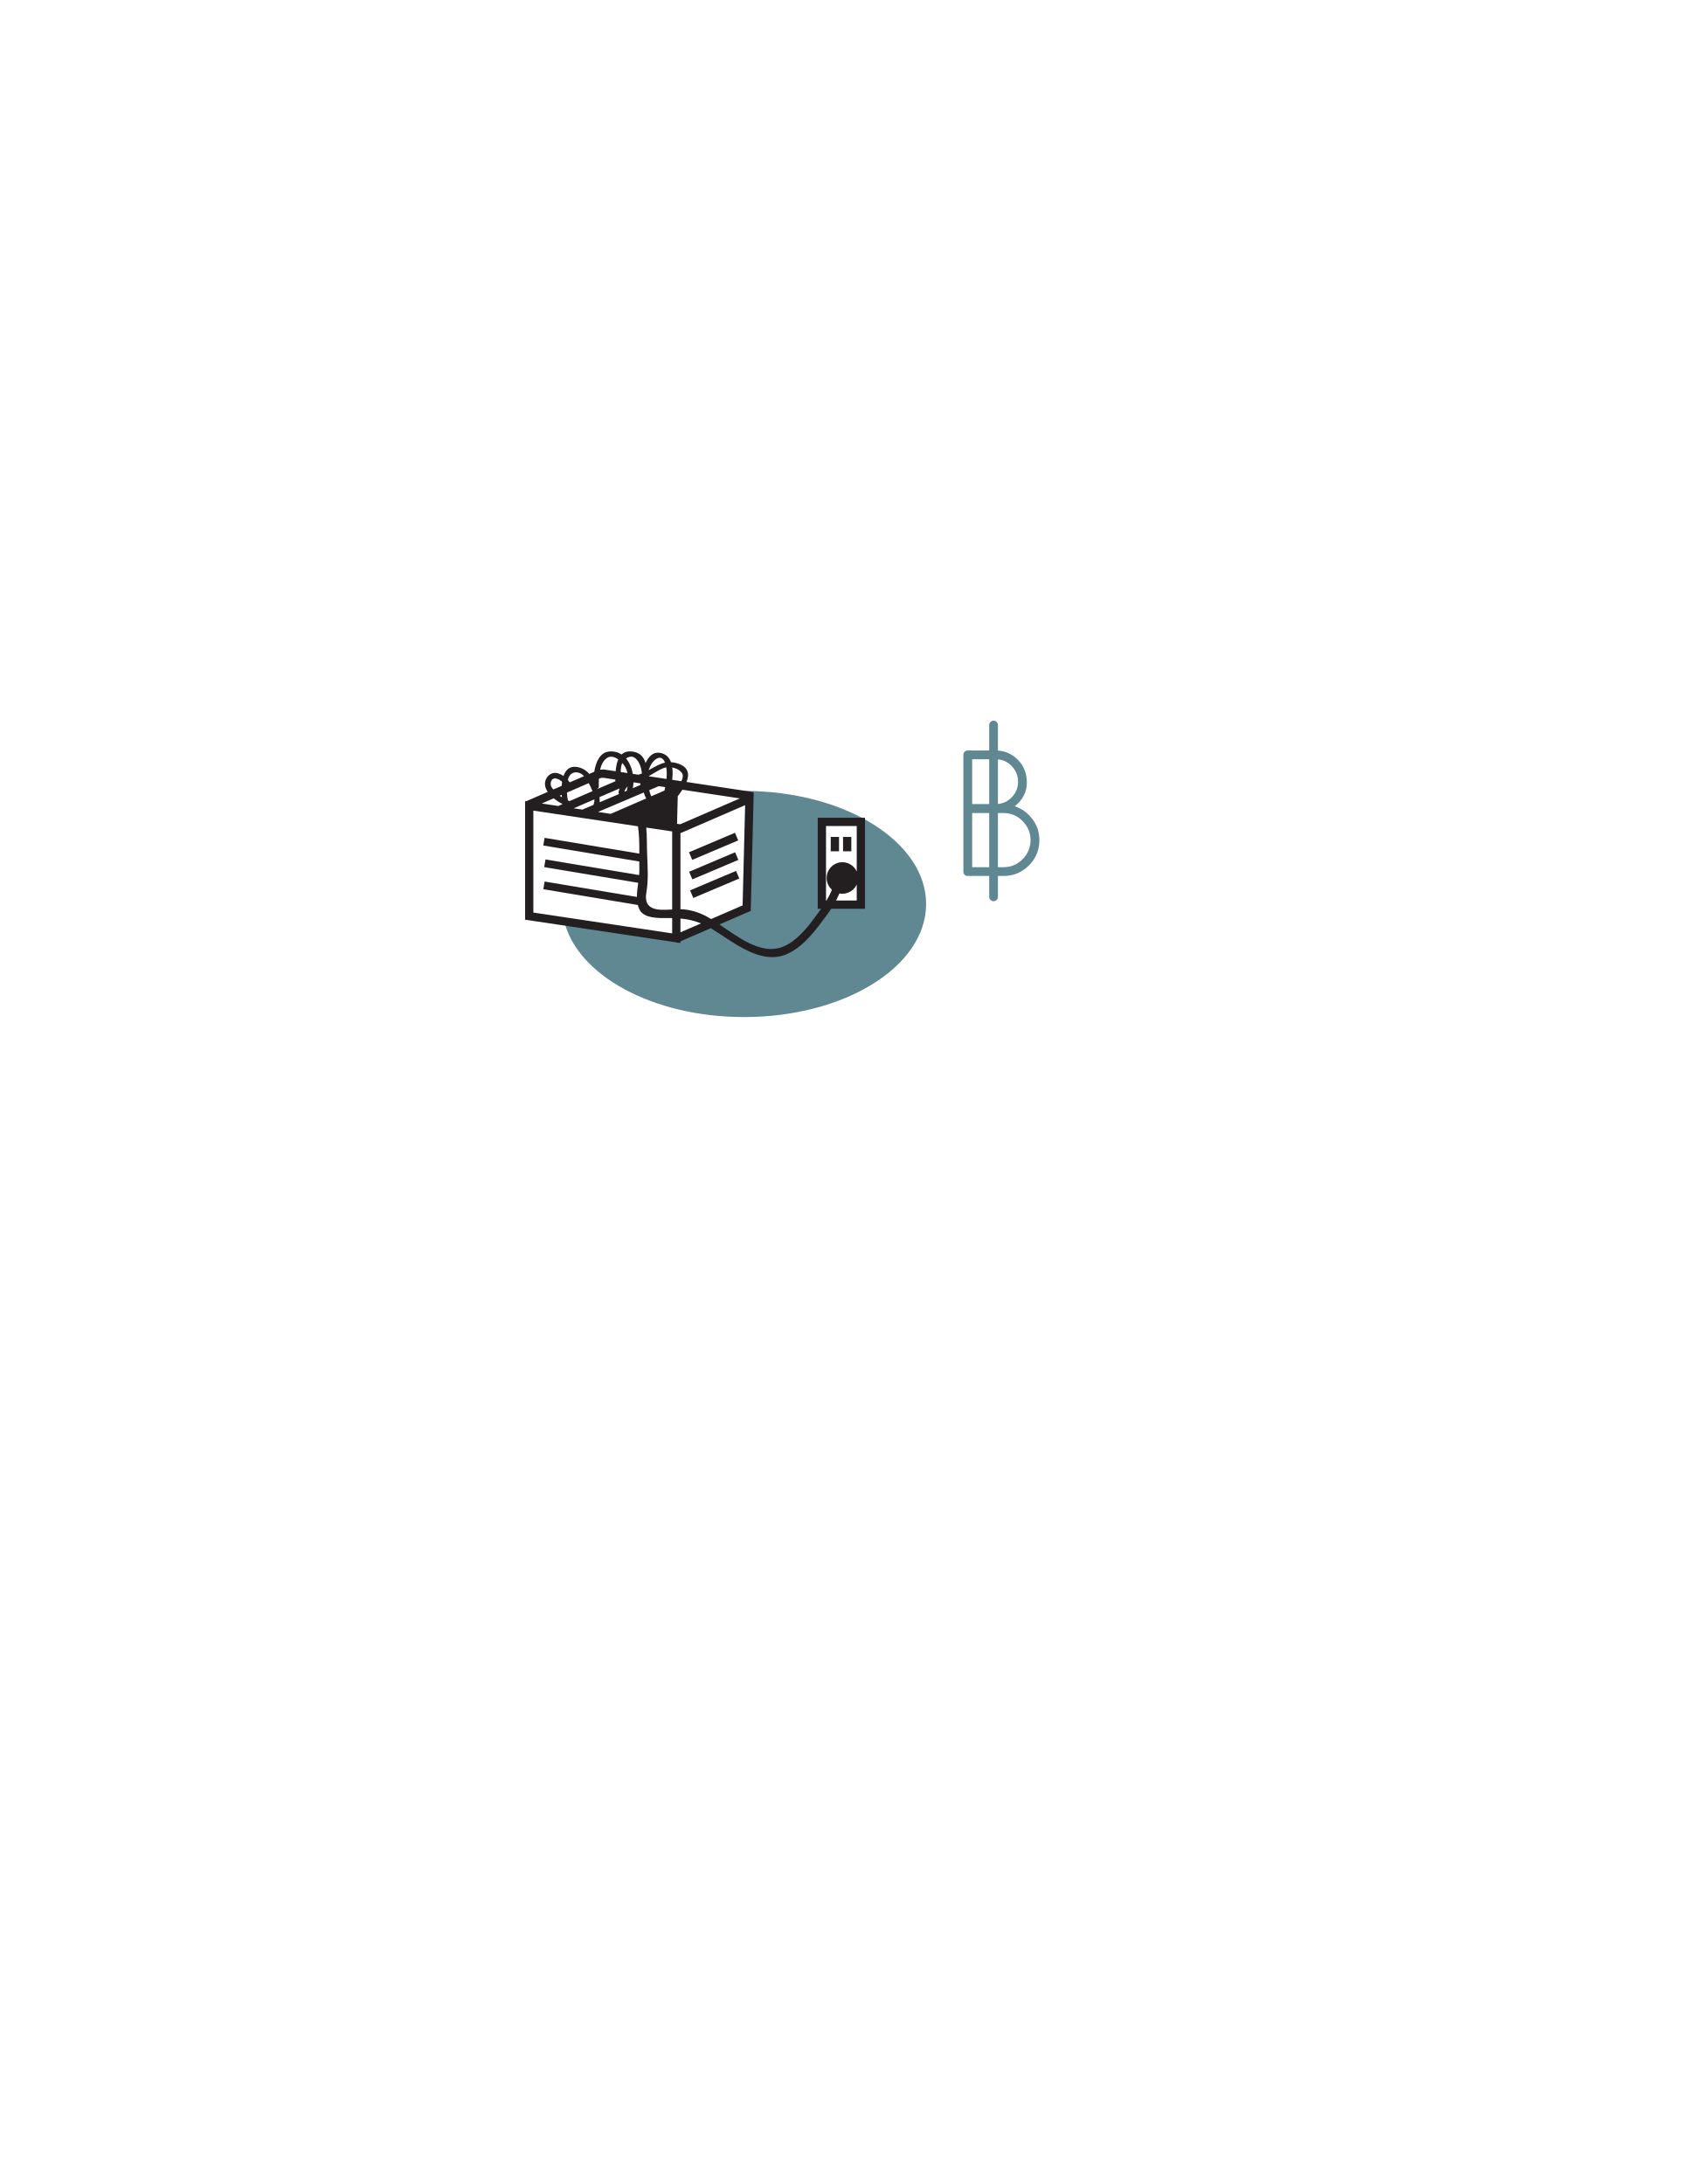
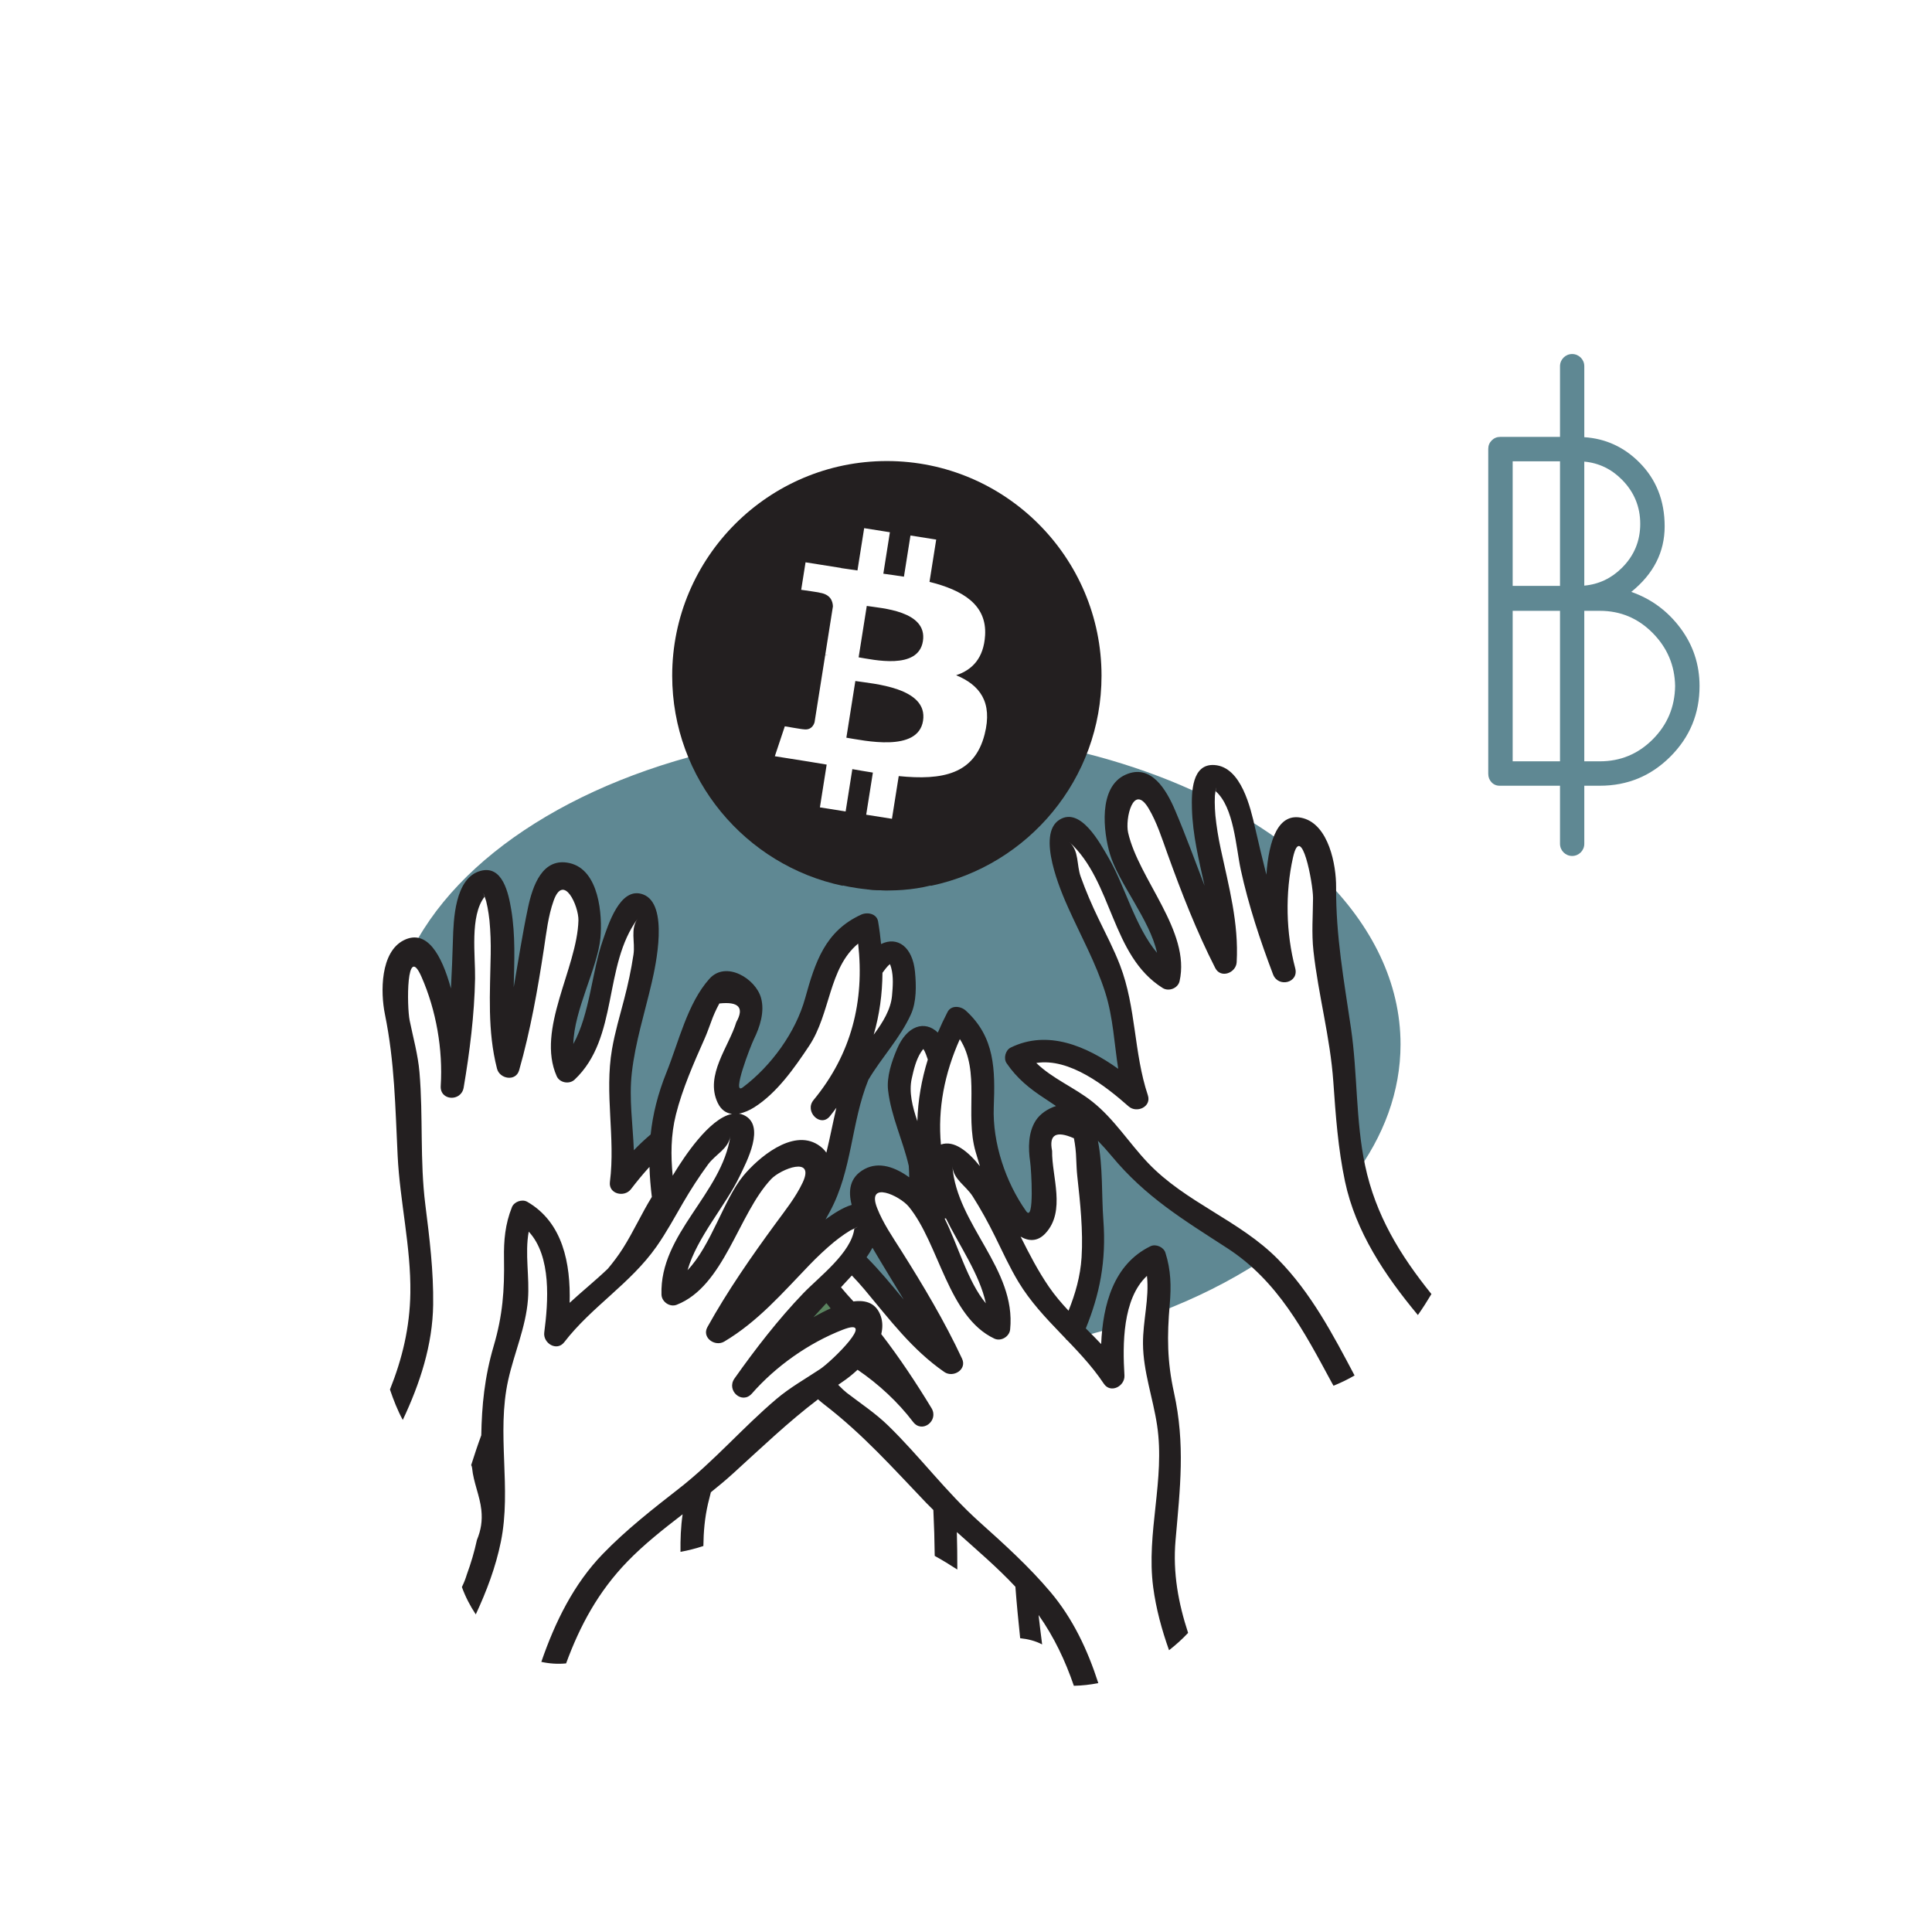
- <svg xmlns="http://www.w3.org/2000/svg" version="1.1" id="Layer_1" x="0px" y="0px" width="612px" height="792px" viewBox="0 0 612 792" enable-background="new 0 0 612 792" xml:space="preserve">
-   <path fill="#5F8893" d="M269.804,286.825c-2.874,0-5.699,0.127-8.477,0.348l10.41,2.499l-0.715,36.061l-0.435-0.138l-0.694,4.624  l-26.667,9.667l-38.723-6.112c4.639,19.824,32.102,35.052,65.3,35.052c36.451,0,66-18.356,66-41S306.255,286.825,269.804,286.825z   M312.144,328.06h-14.138v-30.011h14.138V328.06z" />
-   <path fill="#231F20" d="M498.816,422.15" />
-   <path fill="#5F8893" d="M374.372,297.08c-1.669-2.231-3.803-3.803-6.402-4.713c2.902-2.34,4.354-5.188,4.354-8.547  c0-3.357-1.104-6.143-3.314-8.353c-2.011-2.011-4.403-3.097-7.168-3.278v-9.263c0-0.875-0.709-1.584-1.584-1.584  s-1.584,0.709-1.584,1.584v9.225h-7.799c-0.434,0-0.803,0.152-1.105,0.455c-0.304,0.304-0.455,0.672-0.455,1.105v42.38  c0,0.434,0.141,0.802,0.423,1.105c0.281,0.304,0.639,0.455,1.072,0.455h7.864v7.576c0,0.875,0.709,1.584,1.584,1.584  s1.584-0.709,1.584-1.584v-7.576h2.033c3.596,0,6.662-1.268,9.197-3.803c2.535-2.535,3.803-5.6,3.803-9.197  C376.875,301.836,376.04,299.312,374.372,297.08z M366.768,277.742c1.581,1.604,2.372,3.521,2.372,5.752  c0,2.232-0.791,4.139-2.372,5.72c-1.386,1.385-3.027,2.163-4.926,2.336v-16.175C363.74,275.55,365.382,276.339,366.768,277.742z   M352.5,275.337h6.174v16.25H352.5V275.337z M352.5,314.467v-19.63h6.174v19.63H352.5z M370.765,311.607  c-1.907,1.907-4.204,2.86-6.89,2.86h-2.033v-19.63h2.033c2.686,0,4.982,0.965,6.89,2.893c1.906,1.929,2.882,4.236,2.925,6.922  C373.646,307.382,372.671,309.701,370.765,311.607z" />
-   <path fill="#BABBBD" d="M214.894,336.219" />
+ <svg xmlns="http://www.w3.org/2000/svg" version="1.1" id="Layer_1" x="0px" y="0px" width="252px" height="252px" viewBox="180 270 252 252" enable-background="new 180 270 252 252" xml:space="preserve">
+   <path fill="#5F8893" d="M344.367,434.552c-1.351-1.557-2.858-3-3.935-3.195c-2.451-0.446-9.36-6.463-9.36-6.463l-8.023-8.692  l-6.686-4.011l-3.343-4.235c0,0,3.343-0.446,4.903-0.668c1.56-0.222,7.132,2.674,7.132,2.674l3.12,2.006l-2.006-8.023l-3.343-11.143  l-3.343-8.915c0,0-2.229-5.126-0.669-5.126s2.897,2.006,2.897,2.006l4.68,7.8l3.343,6.24l2.897,2.006l-0.223-4.234l-5.572-10.475  c0,0-1.56-3.566-1.56-4.903s1.114-4.68,2.006-4.68c0.891,0,2.451,0.446,3.343,1.337c0.891,0.891,3.566,7.354,3.566,7.354l3.12,8.469  l1.114,3.12l0.223-9.137l-1.337-7.355c0,0-0.509-1.429-0.493-2.629c-7.38-3.518-15.998-6.074-25.367-7.407  c-0.356,1.596-0.676,3.049-0.697,3.195c-0.048,0.337-6.545,8.373-6.545,8.373l-4.749,1.514l-3.449,3.64l-6.326-3.514l-5.015-1.688  l-6.641-6.93l-0.326-3.916c-21.4,3.986-38.228,14.533-44.429,27.886l3.301,2.201l3.12,12.258l0.891-10.92l0.669-12.035l2.229-0.446  l2.006,4.012l0.669,15.823l3.12-7.355l0.891-10.92l3.343-2.674l2.452,3.566l1.114,5.349l-3.789,13.595l1.337,1.783l3.566-6.463  l2.006-10.475l2.229-3.566l1.56,2.897l-2.006,13.372l-1.114,11.812l0.891,6.017l4.012-2.897l0.466,3.84l-0.243-4.732l3.566-11.143  l1.56-5.349c0,0,2.006-4.234,3.12-3.789c1.114,0.446,3.566,0.669,3.566,1.783c0,1.114-2.229,6.909-2.229,6.909  s-1.114,3.12-0.223,4.903c0.891,1.783,4.234,0,5.126-1.56s6.017-7.8,6.017-7.8l2.229-9.138l3.789-2.674l1.56,4.68l2.229-1.56  c0,0,1.56,0.892,1.56,2.897c0,2.006-0.446,6.017-1.783,7.132c-1.337,1.114-4.903,4.457-4.903,5.349s-0.891,7.132-0.891,7.132  s-0.669,3.566-1.337,4.68c-0.669,1.114-2.229,5.349-2.674,7.577c-0.446,2.229-4.012,6.24-4.012,6.24s7.577-6.017,8.469-6.017  s1.783,1.114,1.783,2.451c0,0.52-0.708,1.577-1.571,2.676l7.143,7.576l2.674,1.114l-4.68-9.137c0,0-4.457-7.577-3.789-8.692  c0.669-1.115,1.114-1.56,2.897-1.337s6.24,4.234,6.24,4.234s-5.126-14.041-4.68-15.378s0.891-6.463,2.229-6.686  c1.337-0.223,3.343,0,3.343,0s1.337-1.783,2.674-1.783s3.566,3.343,3.343,4.234s-0.891,5.572-0.669,7.577  c0.223,2.006,1.783,9.806,2.897,11.366s3.789,2.674,3.789,2.674s1.56-5.794,1.56-8.246c0-2.451-0.223-4.68,0.891-5.126  c1.114-0.446,4.457-1.115,4.457-0.223c0,0.891,1.337,10.92,1.337,10.92l-0.669,10.475l-2.897,6.909l0.123,0.044  c2.051-0.462,4.055-0.983,6.005-1.564l0.781-4.944c0,0,3.12-4.234,4.012-3.789c0.891,0.446,1.114,6.463,1.114,6.463l-0.012,0.278  C335.953,439.359,340.422,437.113,344.367,434.552z" />
  <g>
-     <path fill="#231F20" d="M313.644,296.548h-17.137v33.011h1.218c-0.708,1.012-1.445,2.016-2.194,3.026   c-3.176,4.286-7.021,9.105-12.208,10.927c-7.512,2.638-15.617-3.624-22.46-8.272l11.352-4.916l1.081-42.961l-0.277,0.12l0.04-0.263   l-24.129-3.646c1.107-2.795,0.785-5.397-3.131-6.698c-0.897-0.298-1.719-0.439-2.497-0.48c-0.665-1.808-1.961-3.144-4.276-3.423   c-2.283-0.276-3.871,1.425-4.945,3.73c-0.614-1.962-1.74-3.492-3.988-4.014c-2.164-0.502-3.661-0.066-4.698,0.915   c-1.211-0.799-2.683-1.224-4.429-1.083c-3.45,0.278-4.912,3.811-5.492,7.345l-1.813,0.785c-1.151-1.336-2.618-2.262-4.659-2.535   c-2.532-0.339-3.943,1.168-4.682,3.295c-0.673-0.461-1.408-0.82-2.182-1.028c-2.191-0.59-4.187,1.166-4.499,3.288   c-0.18,1.22,0.217,2.411,0.952,3.507l-7.618,3.299l0.041,0.095l-0.619-0.093v43.034l54.964,8.244l0.073,0.169l0.271-0.117   l1.026,0.154v-0.598l10.97-4.751c0.222,0.128,0.443,0.253,0.668,0.39c7.62,4.617,17.622,13.308,27.253,8.853   c4.777-2.21,8.314-6.315,11.474-10.417c1.491-1.935,2.962-3.869,4.275-5.877h12.277V296.548z M238.113,275.13   c1.558-0.886,2.476,0.075,3.005,1.434c-2.082,0.453-3.895,1.636-5.939,2.74C235.794,277.505,236.726,275.919,238.113,275.13z    M240.558,278.543c0.317-0.127,0.662-0.208,1.018-0.267c0.138,0.788,0.192,1.527,0.194,1.983c0.003,0.734-0.045,1.474-0.115,2.215   l-6.483-0.98C236.965,280.511,238.639,279.316,240.558,278.543z M241.206,285.441c-0.088,0.42-0.178,0.84-0.283,1.253l-4.748,2.056   c-0.35-0.634-0.589-1.382-0.765-2.197l3.453-1.466L241.206,285.441z M234.304,289.56l-12.868,5.573l-4.612-0.692l16.608-7.049   C233.625,288.138,233.9,288.864,234.304,289.56z M227.345,286.716l-0.965,0.409c0.255-0.804,0.672-1.445,1.201-1.97   c-0.067,0.353-0.148,0.7-0.241,1.039C227.286,286.39,227.302,286.56,227.345,286.716z M229.455,285.821   c0.125-0.663,0.217-1.349,0.237-2.067c0.031-0.014,0.064-0.025,0.095-0.039l2.441,0.369c-0.02,0.197-0.042,0.4-0.056,0.584   L229.455,285.821z M228.072,274.522c2.397-0.787,3.812,2.148,4.294,3.851c0.193,0.684,0.308,1.383,0.389,2.088   c-0.141,0.057-0.277,0.117-0.421,0.171c-0.276,0.103-0.552,0.206-0.828,0.308l-2.053-0.31c-0.374-2.079-1.182-4.086-2.451-5.587   C227.315,274.833,227.667,274.655,228.072,274.522z M225.192,278.247c0.076-0.565,0.224-1.083,0.437-1.554   c0.354,0.391,0.655,0.787,0.879,1.145c0.48,0.768,0.806,1.616,1.012,2.501l-2.462-0.372   C225.078,279.393,225.115,278.82,225.192,278.247z M224.456,287.943l-7.038,2.987c0.067-0.611,0.041-1.235-0.044-1.86l7.298-3.161   c-0.156,0.384-0.285,0.794-0.375,1.247C224.235,287.468,224.308,287.736,224.456,287.943z M220.029,274.915   c1.305-0.933,2.85-0.447,4.15,0.476c-0.552,1.246-0.821,2.764-0.951,4.298l-4.284-0.647l-1.348,0.081   C218.001,277.403,218.731,275.842,220.029,274.915z M217.13,285.179c-0.021-0.822-0.026-1.778,0.027-2.776l0.669-0.29l0.98-0.058   l4.307,0.651c0,0.204-0.001,0.41,0.001,0.607l-6.518,2.823c-0.01-0.026-0.018-0.053-0.028-0.078   C216.892,285.926,217.142,285.638,217.13,285.179z M215.524,289.871c0.029,0.613-0.04,1.192-0.257,1.692   c-0.046,0.106-0.055,0.207-0.067,0.309l-4.051,1.719l-3.131-0.47L215.524,289.871z M208.584,280.099   c1.344-0.094,2.367,0.502,3.186,1.369l-5.183,2.245c-0.215-0.315-0.444-0.622-0.701-0.912   C206.298,281.321,207.106,280.201,208.584,280.099z M213.473,283.999c0.063,0.118,0.125,0.235,0.185,0.351   c0.354,0.678,0.798,1.582,1.165,2.555l-8.271,3.582c-0.224-0.074-0.447-0.141-0.673-0.232c0.001-0.072,0.017-0.138,0.003-0.216   c-0.12-0.64-0.25-1.573-0.318-2.615L213.473,283.999z M201.605,282.309c0.795,0.136,1.558,0.611,2.208,1.21   c-0.073,0.481-0.125,0.972-0.158,1.462l-3.057,1.324c-0.214-0.275-0.422-0.553-0.595-0.838   C199.232,284.196,199.795,281.999,201.605,282.309z M203.749,289.14c-0.279-0.179-0.545-0.379-0.811-0.578l0.738-0.32   C203.697,288.549,203.718,288.859,203.749,289.14z M200.771,289.5c1.011,0.83,2.146,1.544,3.236,2.089l-1.478,0.64l0.032,0.073   l-6.135-0.92L200.771,289.5z M243.727,338.477l-50.333-7.55V293.96l37.932,5.69c0.476,3.223,0.502,6.596,0.484,9.911l-34.351-5.734   l-0.465,2.782l34.805,5.81c-0.001,0.945,0.003,1.882,0.026,2.801c0.017,0.67-0.023,1.381-0.088,2.113l-33.945-5.667l-0.465,2.782   l34.076,5.688c-0.231,1.708-0.463,3.459-0.462,5.128l-33.464-5.586l-0.465,2.782l34.251,5.718c0.166,0.661,0.398,1.295,0.732,1.883   c1.689,2.97,6.797,2.892,9.648,2.858c0.718-0.009,1.41-0.006,2.085,0.008V338.477z M243.727,329.81   c-4.764,0.302-10.554,0.622-9.356-6.177c0.805-4.569,0.455-9.259,0.274-13.873c-0.127-3.248-0.018-6.472-0.319-9.659l9.401,1.41   V329.81z M243.726,282.787c0.178-1.508,0.23-3.058,0.038-4.472c1.368,0.252,2.674,0.902,3.438,1.922   c0.644,0.859,0.365,2.007-0.129,3.056L243.726,282.787z M246.628,298.912l-1.135-0.17l0.252-10.019   c0.589-0.748,1.166-1.538,1.688-2.341l20.852,3.151L246.628,298.912z M246.727,338.093v-5.004c2.606,0.24,4.99,0.765,7.454,1.776   L246.727,338.093z M257.847,333.277c-0.652-0.398-1.291-0.767-1.909-1.088c-2.834-1.471-6.008-2.419-9.211-2.485v-27.566   l23.451-10.156l-0.915,36.351L257.847,333.277z M299.506,326.56v-27.011h11.137v16.469c-0.903-1.972-2.89-3.347-5.196-3.347   c-3.152,0-5.716,2.564-5.716,5.717c0,1.692,0.744,3.211,1.916,4.258c-0.546,1.362-1.214,2.657-1.963,3.914H299.506z    M303.145,326.56c0.443-0.835,0.858-1.685,1.217-2.563c0.352,0.068,0.714,0.106,1.085,0.106c2.307,0,4.294-1.376,5.196-3.347v5.804   H303.145z" />
-     <rect x="257.636" y="311.647" transform="matrix(-0.3899 -0.9208 0.9208 -0.3899 64.87 684.3829)" fill="#231F20" width="3" height="18.112" />
-     <rect x="257.294" y="304.948" transform="matrix(0.3899 0.9208 -0.9208 0.3899 447.0243 -46.7485)" fill="#231F20" width="3" height="18.112" />
-     <rect x="257.246" y="297.876" transform="matrix(0.3899 0.9208 -0.9208 0.3899 440.4831 -51.019)" fill="#231F20" width="3" height="18.112" />
-     <rect x="301.219" y="303.505" fill="#231F20" width="3" height="5.208" />
-     <rect x="305.684" y="303.505" fill="#231F20" width="3" height="5.208" />
+     <path fill="#5F8893" d="M352.912,386.338c-0.223,1.337,0.891,14.263,0.891,14.263l2.006,12.926c0,0,0.446,8.023,0.446,8.692   c0,0.176,0.125,0.631,0.318,1.231c3.914-5.24,6.105-11.077,6.105-17.233c0-8.023-3.724-15.502-10.136-21.823   C352.82,385.179,352.989,385.88,352.912,386.338z" />
+     <path fill="#5F8893" d="M341.936,376.389c0.034,0.087,0.056,0.142,0.056,0.142l3.566,12.926l1.114-6.686   c0,0-0.187-1.902,0.117-3.222C345.262,378.444,343.643,377.389,341.936,376.389z" />
  </g>
+   <g>
+     <path fill="#5A835F" d="M293.004,444.761c0.054,0.745,0.092,1.58,0.119,2.39c0.558,0.019,1.123,0.02,1.684,0.031L293.004,444.761z" />
+     <path fill="#5A835F" d="M287.836,437.82l-3.789,6.018l6.017-1.783c0,0,0.336-0.133,0.771-0.206L287.836,437.82z" />
+   </g>
+   <polygon fill="#5A835F" points="266.44,427.568 266.438,427.524 266.359,427.665 " />
+   <path fill="#231F20" d="M353.937,450.748c0.96-0.388,1.878-0.832,2.746-1.338c-2.841-5.379-5.69-10.793-9.983-15.154  c-5.02-5.099-12.018-7.369-16.971-12.582c-2.483-2.614-4.414-5.736-7.254-7.985c-2.341-1.854-5.183-2.978-7.305-5.04  c4.342-0.693,9.055,3.028,12.042,5.664c1.053,0.929,3.013,0.06,2.507-1.459c-1.848-5.542-1.51-11.418-3.618-16.925  c-0.798-2.086-1.847-4.087-2.819-6.096c-0.866-1.79-1.648-3.605-2.319-5.478c-0.568-1.584-0.186-3.346-1.477-4.516  c5.691,5.159,5.42,14.798,12.169,19.033c0.797,0.5,1.994,0.035,2.203-0.896c1.466-6.505-5.338-13.272-6.715-19.383  c-0.403-1.786,0.669-6.521,2.679-3.143c1.082,1.818,1.735,3.906,2.449,5.888c1.825,5.064,3.793,10.127,6.239,14.926  c0.72,1.412,2.717,0.638,2.795-0.757c0.287-5.115-1.021-9.851-2.085-14.813c-0.306-1.425-0.546-2.887-0.692-4.338  c-0.05-0.576-0.078-1.154-0.083-1.733c0.006-0.276,0.012-0.553,0.018-0.83c0.148-1.182,0.182-1.378,0.102-0.589  c2.391,2.084,2.643,7.315,3.273,10.229c0.988,4.572,2.549,9.286,4.211,13.656c0.675,1.775,3.396,1.107,2.893-0.797  c-1.211-4.585-1.331-9.803-0.291-14.446c1.083-4.834,2.627,3.434,2.615,5.284c-0.015,2.32-0.203,4.584,0.053,6.899  c0.635,5.76,2.191,11.286,2.595,17.097c0.303,4.358,0.615,8.691,1.52,12.972c1.381,6.53,5.183,12.24,9.508,17.429  c0.621-0.882,1.208-1.798,1.766-2.738c-4.089-5.082-7.278-10.275-8.656-16.787c-1.238-5.854-0.967-11.939-1.832-17.848  c-0.927-6.333-1.985-12.021-1.945-18.449c0.018-2.905-0.968-8.067-4.289-8.981c-3.245-0.893-4.484,2.836-4.807,7.365  c-0.52-2.039-1.007-4.086-1.476-6.136c-0.59-2.577-1.796-7.907-5.276-8.164c-3-0.222-3.014,3.623-2.956,5.701  c0.096,3.424,0.91,6.726,1.647,10.039c-1.259-3.277-2.456-6.58-3.834-9.816c-1.142-2.682-3.131-6.15-6.463-4.669  c-3.618,1.608-2.892,7.494-2.049,10.349c1.11,3.761,5.222,8.584,6.145,12.889c-2.878-3.424-4.214-8.814-6.356-12.458  c-1.064-1.809-3.597-6.616-6.355-4.912c-3.084,1.905,0.193,9.414,1.135,11.511c1.646,3.665,3.604,7.193,4.822,11.034  c1.026,3.237,1.172,6.625,1.691,9.954c-4.172-2.978-9.199-5.132-14.015-2.775c-0.698,0.342-0.975,1.413-0.538,2.052  c1.349,1.975,2.988,3.306,4.985,4.602c0.505,0.328,0.986,0.651,1.456,0.974c-1.088,0.35-2.08,1.027-2.631,1.874  c-1.017,1.562-1.004,3.642-0.741,5.412c0.144,0.968,0.572,7.972-0.526,6.426c-2.682-3.776-4.399-8.932-4.223-13.559  c0.185-4.861,0.179-9.129-3.656-12.604c-0.649-0.588-1.887-0.75-2.372,0.186c-0.464,0.894-0.88,1.788-1.265,2.683  c-1.715-1.641-4.028-0.92-5.326,2.139c-0.685,1.613-1.372,3.622-1.164,5.405c0.396,3.406,1.937,6.519,2.696,9.841  c0.038,0.5,0.053,0.999,0.06,1.497c-1.808-1.312-3.916-2.096-5.817-1.081c-1.973,1.054-2.162,2.854-1.69,4.676  c-1.201,0.356-2.428,1.195-3.276,1.802c-0.047,0.033-0.088,0.072-0.134,0.106c0.185-0.337,0.371-0.672,0.555-1.012  c2.938-5.409,2.763-11.595,5.031-17.203c1.733-2.935,4.145-5.433,5.557-8.558c0.739-1.636,0.694-3.758,0.531-5.503  c-0.309-3.309-2.294-4.698-4.426-3.655c-0.095-0.97-0.22-1.948-0.391-2.941c-0.178-1.038-1.406-1.26-2.203-0.896  c-4.709,2.146-6.01,6.211-7.31,10.899c-1.237,4.462-4.438,8.854-8.14,11.637c-1.515,1.14,1.02-5.404,1.45-6.283  c0.788-1.607,1.431-3.584,0.937-5.381c-0.697-2.534-4.576-4.9-6.728-2.51c-2.871,3.19-4.029,8.304-5.599,12.196  c-1.151,2.852-1.793,5.496-2.073,8.114c-0.762,0.65-1.501,1.332-2.189,2.061c-0.136-3.366-0.648-6.718-0.268-10.092  c0.451-4.004,1.689-7.845,2.595-11.759c0.519-2.24,2.28-10.241-1.115-11.513c-3.035-1.138-4.59,4.068-5.284,6.049  c-1.397,3.989-1.664,9.536-3.824,13.453c0.072-4.402,3.172-9.93,3.533-13.834c0.274-2.964-0.153-8.879-4.014-9.756  c-3.555-0.808-4.835,2.979-5.437,5.832c-0.726,3.441-1.26,6.913-1.861,10.372c0.082-3.393,0.242-6.79-0.327-10.168  c-0.345-2.05-1.103-5.819-4.004-5.021c-3.364,0.925-3.516,6.389-3.596,9.031c-0.063,2.102-0.145,4.205-0.261,6.306  c-1.194-4.381-3.132-7.799-6.142-6.295c-3.082,1.54-3.05,6.795-2.47,9.642c1.284,6.298,1.346,12.083,1.663,18.477  c0.295,5.964,1.739,11.881,1.657,17.865c-0.062,4.54-1.069,8.639-2.66,12.621c0.467,1.375,0.991,2.72,1.672,3.969  c2.259-4.783,3.892-9.807,3.963-15.039c0.06-4.375-0.473-8.687-1.019-13.021c-0.729-5.779-0.272-11.502-0.764-17.276  c-0.198-2.321-0.82-4.505-1.284-6.779c-0.369-1.812-0.455-10.223,1.543-5.69c1.919,4.354,2.812,9.497,2.511,14.229  c-0.125,1.966,2.674,2.094,2.992,0.222c0.784-4.609,1.404-9.536,1.488-14.212c0.053-2.98-0.712-8.161,1.231-10.669  c-0.232-0.758-0.16-0.572,0.214,0.559c0.06,0.271,0.119,0.541,0.179,0.811c0.107,0.569,0.192,1.141,0.254,1.716  c0.138,1.452,0.185,2.932,0.161,4.39c-0.084,5.074-0.45,9.974,0.822,14.937c0.347,1.354,2.456,1.726,2.889,0.202  c1.471-5.181,2.422-10.53,3.232-15.852c0.317-2.083,0.553-4.257,1.263-6.251c1.318-3.703,3.286,0.735,3.237,2.565  c-0.168,6.261-5.533,14.218-2.836,20.316c0.386,0.873,1.651,1.098,2.335,0.453c5.802-5.461,3.67-14.866,8.255-21.029  c-1.04,1.398-0.324,3.052-0.575,4.716c-0.296,1.966-0.711,3.899-1.215,5.823c-0.565,2.159-1.206,4.325-1.585,6.526  c-1.001,5.812,0.467,11.51-0.273,17.306c-0.203,1.588,1.889,2.062,2.742,0.947c0.69-0.902,1.51-1.915,2.418-2.909  c0.038,1.281,0.145,2.58,0.308,3.917c-1.341,2.175-2.397,4.535-3.77,6.702c-0.597,0.942-1.262,1.82-1.964,2.661  c-1.607,1.54-3.351,2.937-4.987,4.451c0.14-5.124-0.881-10.497-5.525-13.175c-0.673-0.388-1.716-0.02-2.003,0.7  c-0.885,2.222-1.073,4.325-1.033,6.705c0.069,4.14-0.173,7.415-1.346,11.402c-1.199,4.076-1.551,7.799-1.619,11.645  c-0.472,1.282-0.902,2.582-1.317,3.887c0.062,0.106,0.106,0.234,0.12,0.39c0.179,1.874,1.004,3.595,1.205,5.449  c0.156,1.443-0.053,2.664-0.575,3.926c-0.335,1.538-0.778,3.039-1.318,4.509c-0.151,0.509-0.348,1.021-0.597,1.535  c-0.014,0.035-0.031,0.069-0.045,0.104c0.452,1.251,1.067,2.452,1.811,3.563c1.411-3.037,2.597-6.161,3.27-9.47  c1.427-7.012-0.599-14.085,0.96-21.105c0.782-3.52,2.293-6.865,2.573-10.477c0.231-2.977-0.424-5.962,0.101-8.874  c3,3.215,2.545,9.202,2.027,13.152c-0.182,1.392,1.633,2.533,2.611,1.265c3.566-4.628,8.628-7.629,12.02-12.453  c1.285-1.827,2.359-3.814,3.482-5.742c1.001-1.718,2.071-3.38,3.249-4.982c0.997-1.356,2.672-2.023,2.921-3.747  c-1.101,7.602-9.249,12.76-8.992,20.724c0.03,0.94,1.084,1.673,1.974,1.327c6.215-2.417,8.029-11.84,12.329-16.395  c1.257-1.332,5.783-3.087,4.104,0.467c-0.904,1.914-2.272,3.621-3.517,5.32c-3.182,4.342-6.283,8.802-8.897,13.511  c-0.769,1.386,0.988,2.61,2.189,1.896c4.403-2.618,7.602-6.348,11.123-10.002c1.011-1.049,2.09-2.065,3.212-2.997  c0.45-0.363,0.914-0.709,1.391-1.036c0.233-0.149,0.466-0.299,0.699-0.448c1.063-0.537,1.245-0.619,0.546-0.245  c-0.393,3.147-4.592,6.278-6.657,8.427c-3.241,3.372-6.279,7.3-8.976,11.119c-1.095,1.551,0.978,3.435,2.277,1.954  c3.127-3.565,7.389-6.579,11.821-8.309c4.615-1.801-1.381,4.097-2.922,5.12c-1.933,1.284-3.916,2.392-5.694,3.896  c-4.423,3.744-8.138,8.121-12.733,11.701c-3.446,2.685-6.866,5.363-9.911,8.505c-3.797,3.918-6.235,8.872-8.032,14.092  c1.051,0.229,2.134,0.305,3.232,0.199c1.804-4.917,4.192-9.361,8.001-13.291c2.2-2.269,4.688-4.225,7.197-6.157  c-0.241,1.637-0.296,3.268-0.278,4.899c1.019-0.187,2.013-0.442,2.986-0.764c0.021-1.833,0.174-3.67,0.607-5.53  c0.115-0.496,0.243-0.988,0.37-1.481c0.989-0.793,1.964-1.602,2.899-2.453c3.767-3.425,7.159-6.686,11.08-9.669  c0.262,0.233,0.519,0.451,0.762,0.638c5.095,3.92,8.931,8.251,13.356,12.875c0.301,0.314,0.614,0.617,0.923,0.923  c0.096,1.994,0.157,3.99,0.178,5.986c1.004,0.552,1.98,1.157,2.947,1.78c0.004-1.629-0.015-3.257-0.06-4.885  c2.595,2.33,5.263,4.59,7.636,7.13c0.167,2.237,0.388,4.475,0.622,6.713c1.013,0.104,1.998,0.352,2.866,0.81  c-0.161-1.275-0.321-2.554-0.465-3.839c2.037,2.889,3.483,5.968,4.604,9.234c1.058-0.022,2.124-0.138,3.187-0.35  c-1.391-4.324-3.318-8.413-6.223-11.86c-2.82-3.346-6.046-6.256-9.297-9.173c-4.335-3.89-7.737-8.515-11.89-12.556  c-1.669-1.625-3.57-2.868-5.409-4.283c-0.263-0.203-0.662-0.578-1.108-1.035c0.172-0.117,0.334-0.237,0.509-0.353  c0.621-0.413,1.328-0.964,2.018-1.61c2.763,1.88,5.276,4.221,7.237,6.797c1.193,1.567,3.392-0.168,2.407-1.792  c-1.977-3.259-4.185-6.589-6.555-9.659c0.188-0.772,0.202-1.553-0.052-2.311c-0.564-1.678-1.882-2.174-3.574-1.945  c-0.545-0.588-1.101-1.207-1.627-1.847c0.226-0.243,0.445-0.491,0.672-0.733c0.224-0.239,0.479-0.511,0.749-0.807  c0.569,0.599,1.127,1.208,1.654,1.838c3.259,3.89,6.191,7.833,10.402,10.75c1.148,0.796,2.987-0.304,2.315-1.739  c-2.281-4.879-5.065-9.544-7.938-14.096c-1.124-1.782-2.37-3.58-3.139-5.551c-1.429-3.662,2.965-1.597,4.126-0.181  c3.973,4.842,5.128,14.369,11.161,17.211c0.864,0.407,1.966-0.251,2.062-1.187c0.809-7.926-6.961-13.638-7.532-21.298  c0.129,1.738,1.754,2.519,2.654,3.941c1.064,1.68,2.016,3.413,2.895,5.196c0.987,2.001,1.92,4.058,3.075,5.97  c3.049,5.047,7.89,8.394,11.126,13.258c0.887,1.333,2.778,0.321,2.692-1.081c-0.242-3.976-0.28-9.98,2.935-12.979  c0.321,2.941-0.539,5.874-0.516,8.86c0.028,3.623,1.304,7.065,1.839,10.63c1.068,7.111-1.445,14.027-0.508,21.121  c0.374,2.83,1.122,5.552,2.067,8.215c0.89-0.695,1.727-1.448,2.486-2.26c-1.258-3.844-2.011-7.793-1.638-12.082  c0.595-6.824,1.284-12.504-0.208-19.284c-0.893-4.059-0.907-7.343-0.551-11.468c0.205-2.372,0.163-4.482-0.565-6.761  c-0.236-0.738-1.251-1.178-1.95-0.837c-4.819,2.35-6.211,7.639-6.427,12.76c-0.653-0.695-1.328-1.37-2.004-2.043  c1.793-4.412,2.695-8.736,2.288-14.153c-0.24-3.186-0.043-6.97-0.711-10.322c0.599,0.616,1.192,1.269,1.787,1.987  c4.43,5.344,9.334,8.292,15.082,12.018c6.602,4.279,10.006,10.82,13.635,17.544C353.786,450.473,353.862,450.61,353.937,450.748z   M295.105,396.884c0.265-0.349,0.591-0.824,0.969-1.129c0.038,0.083,0.099,0.22,0.17,0.481c0.314,1.158,0.212,2.47,0.105,3.649  c-0.161,1.776-1.183,3.456-2.386,5.071C294.714,402.362,295.085,399.673,295.105,396.884z M268.076,422.802  c-0.113,0.182-0.223,0.366-0.335,0.549c-0.252-2.624-0.255-5.266,0.422-7.969c0.839-3.351,2.351-6.777,3.751-9.927  c0.306-0.688,0.554-1.403,0.819-2.107c0.298-0.851,0.663-1.671,1.096-2.46c2.529-0.273,3.267,0.537,2.212,2.43  c-0.96,3.199-4.132,6.924-2.433,10.519c0.445,0.941,1.117,1.365,1.871,1.456C272.465,415.875,269.111,421.135,268.076,422.802z   M286.669,419.301c-3.354-2.103-7.832,1.786-9.729,4.08c-2.5,3.021-4.204,9.126-7.26,12.295c1.234-4.3,4.959-8.417,6.784-12.229  c0.907-1.893,3.479-6.679,0.526-8.015c-0.196-0.089-0.396-0.144-0.599-0.176c0.68-0.123,1.379-0.437,2.005-0.833  c2.951-1.869,5.224-5.127,7.129-7.985c2.829-4.243,2.535-10.143,6.407-13.359c0.842,7.491-0.858,14.397-5.819,20.409  c-1.221,1.479,0.889,3.614,2.121,2.121c0.305-0.37,0.577-0.746,0.859-1.121c-0.458,1.95-0.832,3.919-1.306,5.861  C287.521,419.966,287.163,419.611,286.669,419.301z M286.1,441.815c0.556-0.622,1.129-1.228,1.691-1.844  c0.018,0.022,0.041,0.051,0.059,0.073c0.167,0.205,0.33,0.413,0.494,0.62C287.614,440.988,286.86,441.378,286.1,441.815z   M297.873,439.507c-1.558-1.888-3.112-3.781-4.84-5.516c0.28-0.402,0.539-0.817,0.767-1.241  C295.128,435.022,296.517,437.255,297.873,439.507z M299.657,416.236c-0.656-1.905-1.12-3.815-0.734-5.556  c0.256-1.157,0.557-2.438,1.208-3.445c0.147-0.228,0.247-0.34,0.308-0.407c0.268,0.406,0.434,0.957,0.58,1.37  C300.192,410.861,299.729,413.537,299.657,416.236z M308.588,439.996c-2.383-2.843-3.666-7.692-5.377-11.057  c0.057-0.007,0.113-0.012,0.169-0.025C305.095,432.415,307.78,436.202,308.588,439.996z M302.729,419.287  c-0.43-4.661,0.458-9.252,2.469-13.75c2.713,4.239,0.642,9.771,2.049,14.673c0.177,0.618,0.367,1.256,0.566,1.898  C306.275,420.192,304.44,418.675,302.729,419.287z M321.075,434.003c-0.158,2.49-0.82,4.768-1.701,6.958  c-0.916-0.978-1.787-1.995-2.553-3.11c-1.426-2.076-2.577-4.305-3.699-6.552c1.032,0.604,2.197,0.691,3.234-0.422  c2.71-2.909,0.819-7.421,0.875-10.761c-0.43-2.124,0.519-2.672,2.846-1.644c0.173,0.884,0.272,1.776,0.298,2.677  c0.038,0.751,0.058,1.508,0.14,2.257C320.893,426.831,321.293,430.555,321.075,434.003z" />
+   <path fill="#231F20" d="M280.974,435.969c-0.092,0.167-0.184,0.334-0.275,0.502c-0.103,0.109-0.207,0.219-0.31,0.328  C280.583,436.522,280.779,436.246,280.974,435.969z" />
+   <g>
+     <g>
+       <path fill="#231F20" d="M293.058,349.035l-1.062,6.705c1.896,0.3,7.781,1.687,8.383-2.107    C301.005,349.676,294.953,349.336,293.058,349.035z" />
+     </g>
+   </g>
+   <path fill="#231F20" d="M291.567,358.828l-1.172,7.393c2.278,0.359,9.342,1.965,10.002-2.206  C301.085,359.664,293.843,359.188,291.567,358.828z" />
+   <path fill="#231F20" d="M296.367,386.118l-3.723-2.106l0.496,2.003c0.836,0.075,1.681,0.12,2.536,0.12  C295.909,386.136,296.137,386.124,296.367,386.118z" />
+   <path fill="#231F20" d="M295.677,330.136c-15.439,0-28,12.561-28,28c0,13.471,9.563,24.748,22.256,27.405l-0.011-0.046  c1.951,0.439,6.613,1.209,11.457,0.011l0.056,0.032c12.686-2.663,22.242-13.936,22.242-27.402  C323.677,342.697,311.116,330.136,295.677,330.136z M308.431,365.779c-1.33,5.224-5.508,6.02-11.206,5.45l-0.884,5.57l-3.359-0.532  l0.872-5.495c-0.871-0.137-1.761-0.286-2.68-0.451l-0.874,5.521l-3.355-0.532l0.882-5.581c-0.78-0.128-1.579-0.268-2.392-0.398  l-4.37-0.692l1.302-3.904c0,0,2.479,0.432,2.442,0.387c0.951,0.149,1.311-0.494,1.438-0.913l1.396-8.805  c0.123,0.019,0.243,0.038,0.355,0.056c-0.136-0.042-0.258-0.064-0.351-0.08l0.995-6.285c-0.021-0.702-0.338-1.562-1.699-1.778  c0.048-0.04-2.439-0.385-2.439-0.385l0.567-3.587l4.631,0.735l-0.002,0.017c0.697,0.11,1.413,0.209,2.142,0.31l0.876-5.516  l3.356,0.532l-0.857,5.408c0.9,0.124,1.805,0.249,2.688,0.389l0.851-5.372l3.358,0.532l-0.874,5.517  c4.275,1.066,7.498,2.944,7.25,6.982c-0.177,2.955-1.671,4.51-3.776,5.193C307.797,359.35,309.504,361.573,308.431,365.779z" />
+   <path fill="#5F8893" d="M399.177,351.916c-1.669-2.231-3.803-3.803-6.402-4.713c2.902-2.34,4.354-5.188,4.354-8.547  c0-3.357-1.104-6.143-3.314-8.353c-2.011-2.011-4.403-3.097-7.168-3.278v-9.263c0-0.875-0.709-1.584-1.584-1.584  s-1.584,0.709-1.584,1.584v9.225h-7.799c-0.434,0-0.803,0.152-1.105,0.455c-0.304,0.304-0.455,0.672-0.455,1.105v42.38  c0,0.434,0.141,0.802,0.423,1.105c0.281,0.304,0.639,0.455,1.072,0.455h7.864v7.576c0,0.875,0.709,1.584,1.584,1.584  s1.584-0.709,1.584-1.584v-7.576h2.033c3.596,0,6.662-1.268,9.197-3.803s3.803-5.6,3.803-9.197  C401.68,356.672,400.845,354.148,399.177,351.916z M391.572,332.578c1.581,1.604,2.372,3.521,2.372,5.752  c0,2.232-0.791,4.139-2.372,5.72c-1.386,1.385-3.027,2.163-4.926,2.336V330.21C388.545,330.386,390.187,331.175,391.572,332.578z   M377.305,330.173h6.174v16.25h-6.174V330.173z M377.305,369.303v-19.63h6.174v19.63H377.305z M395.569,366.443  c-1.907,1.907-4.204,2.86-6.89,2.86h-2.033v-19.63h2.033c2.686,0,4.982,0.965,6.89,2.893c1.906,1.929,2.882,4.236,2.925,6.922  C398.451,362.218,397.476,364.537,395.569,366.443z" />
</svg>
